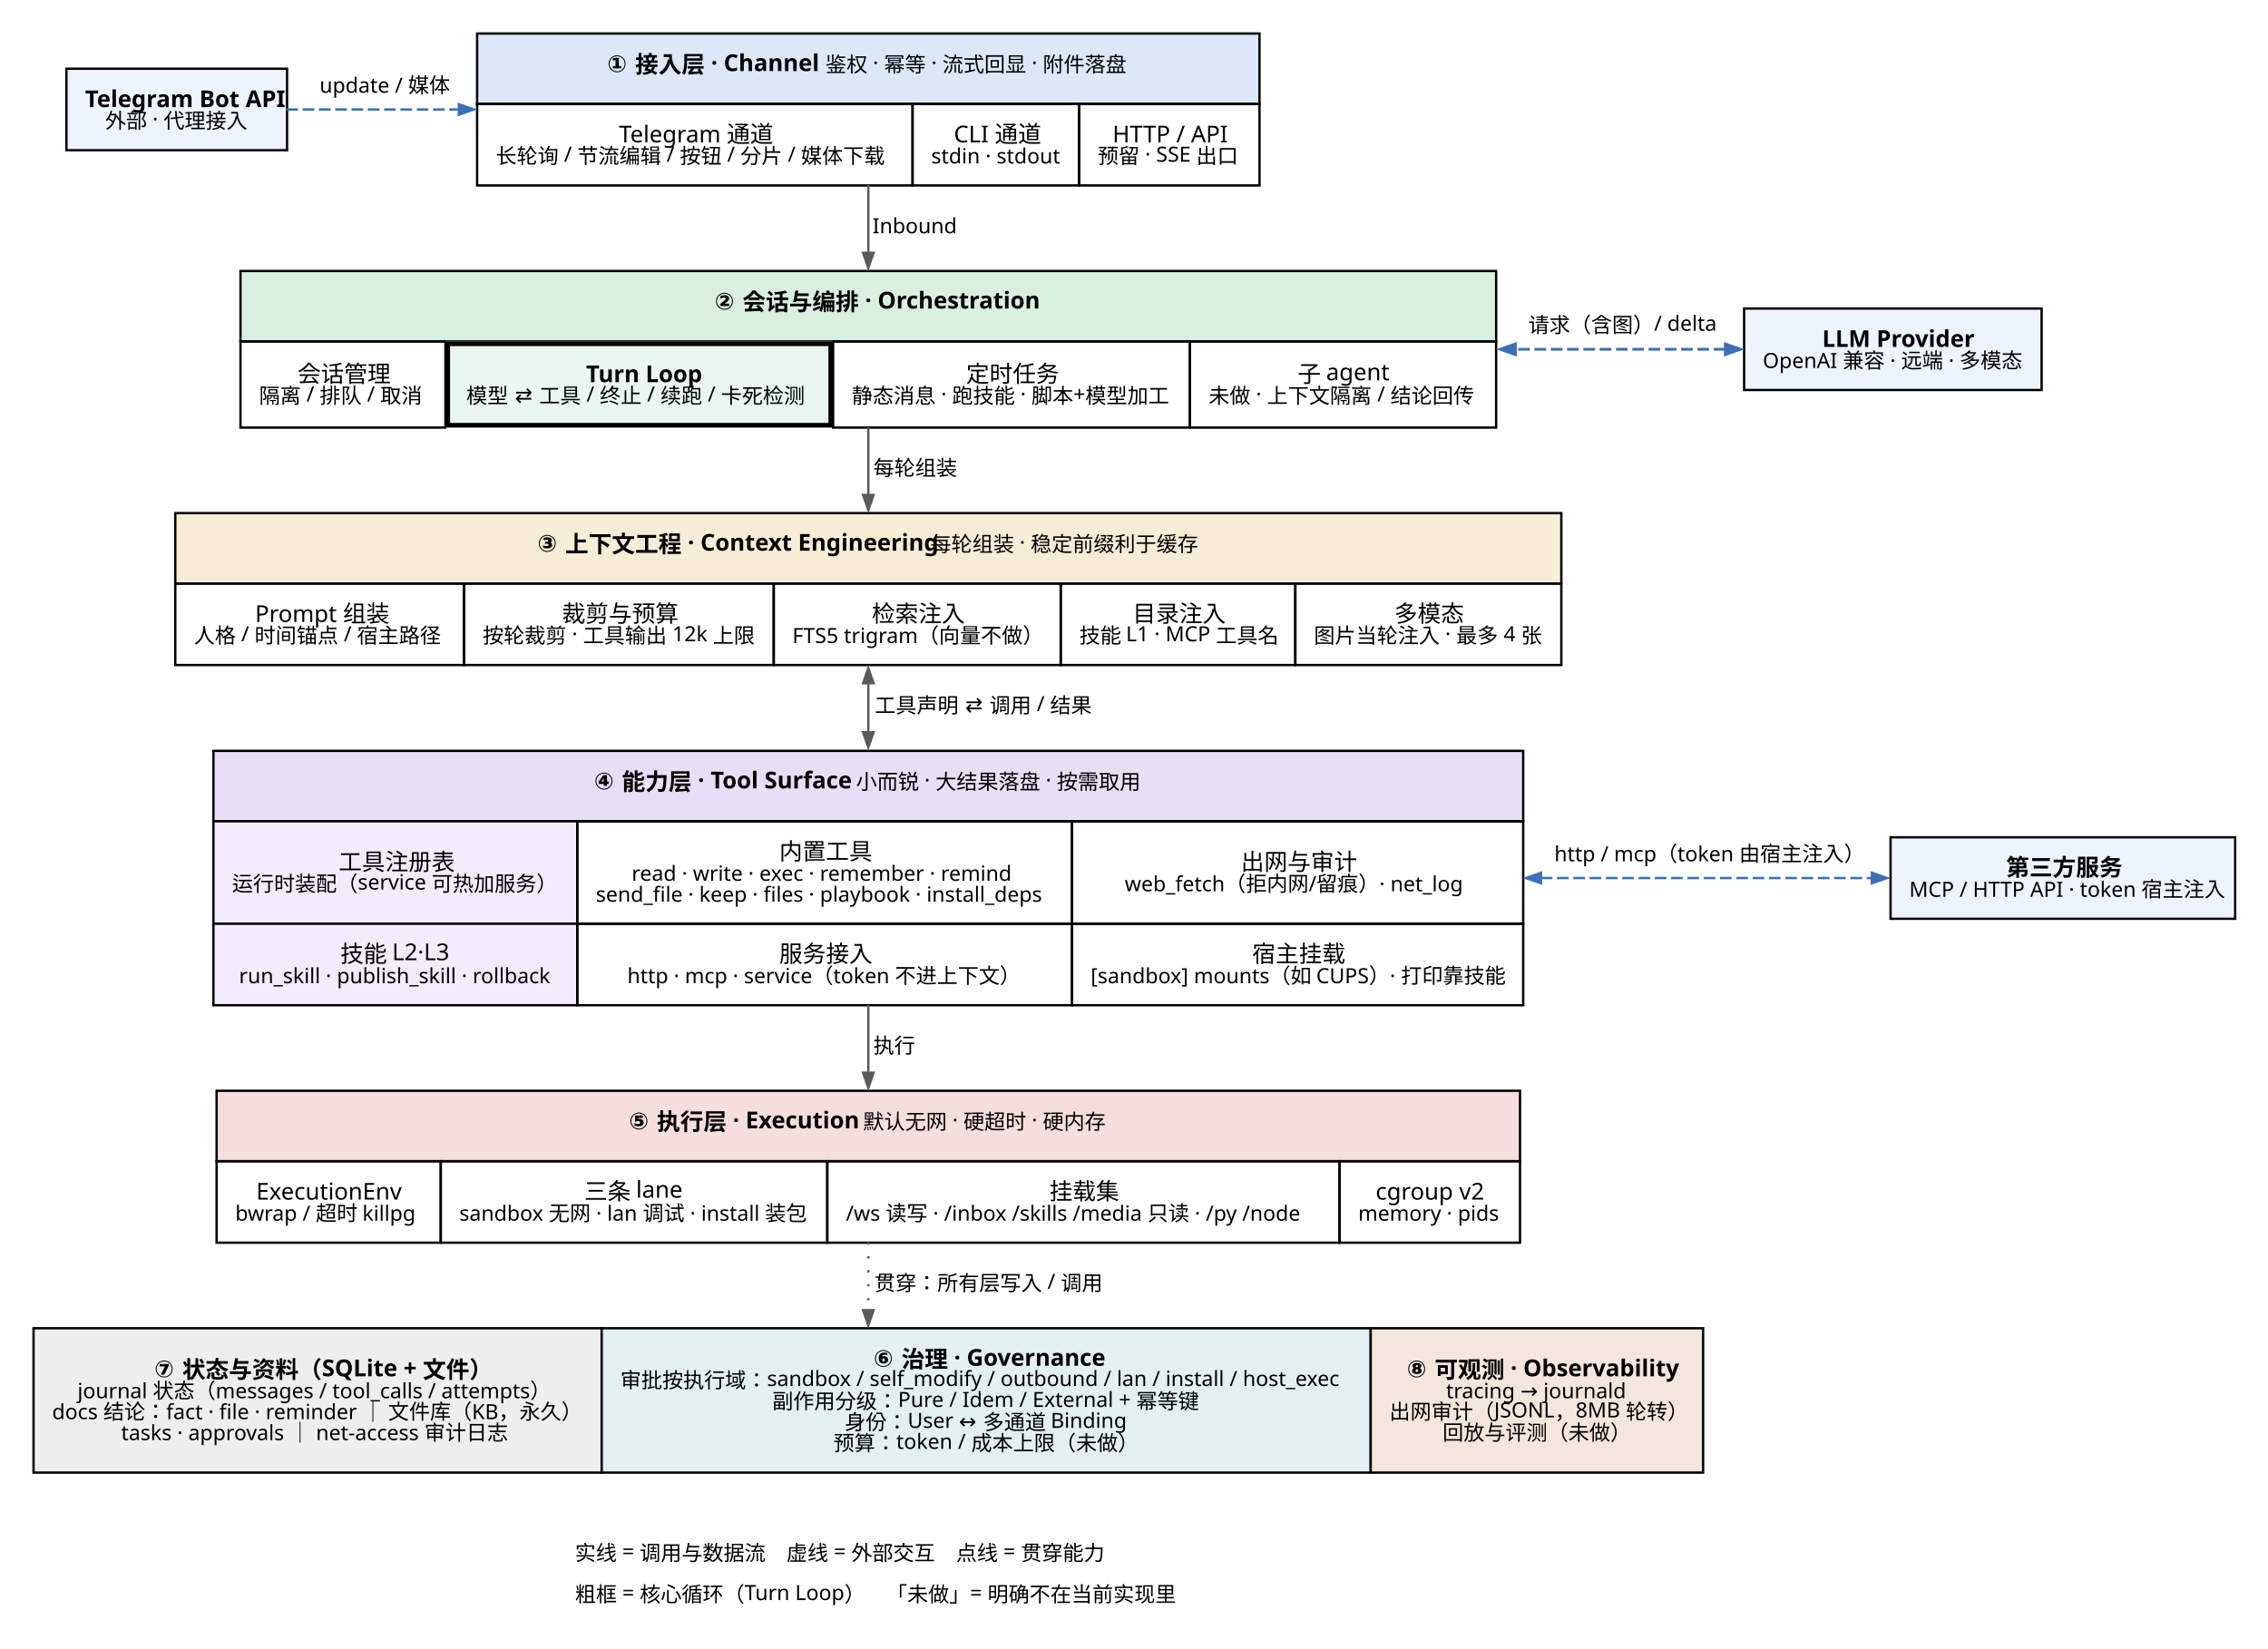
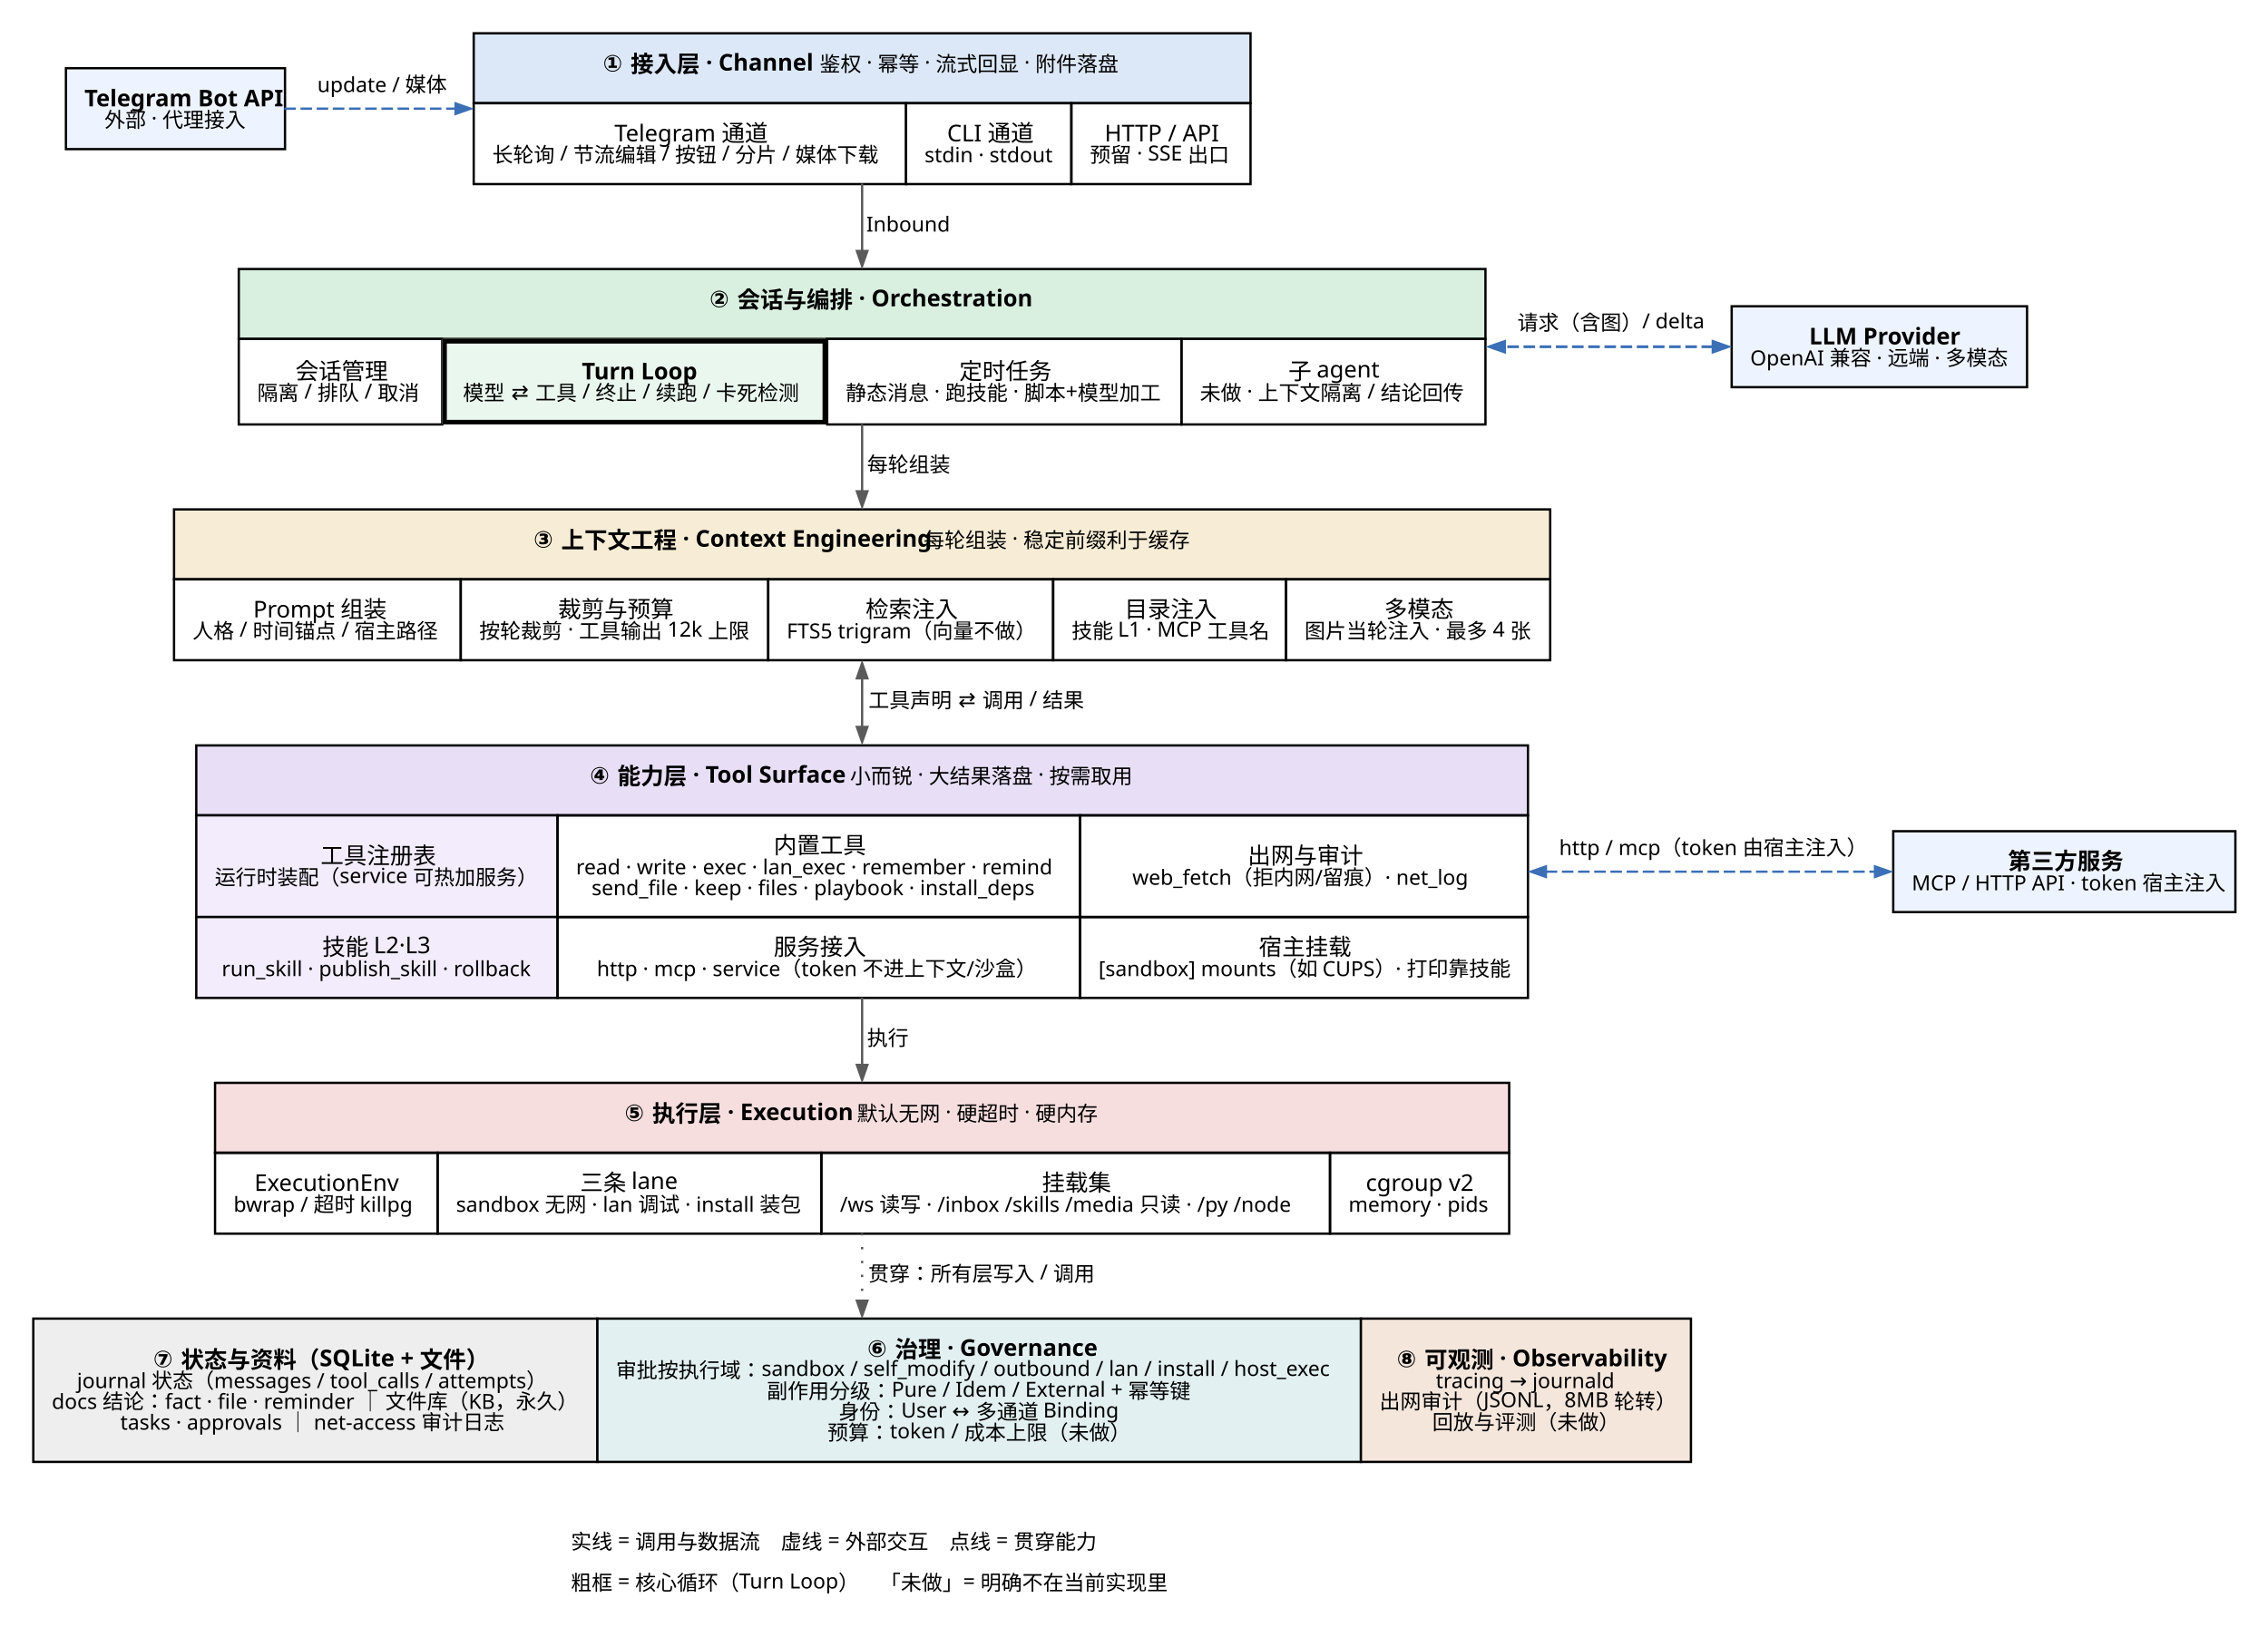
- <svg xmlns="http://www.w3.org/2000/svg" width="974pt" height="708pt" viewBox="0.00 0.00 974.00 708.00">
+ <svg xmlns="http://www.w3.org/2000/svg" width="981pt" height="708pt" viewBox="0.00 0.00 981.00 708.00">
  <g id="graph0" class="graph" transform="scale(1 1) rotate(0) translate(14.4 694.02)">
-     <polygon fill="white" stroke="none" points="-14.4,14.4 -14.4,-694.02 959.9,-694.02 959.9,14.4 -14.4,14.4" />
+     <polygon fill="white" stroke="none" points="-14.4,14.4 -14.4,-694.02 966.9,-694.02 966.9,14.4 -14.4,14.4" />
    <g id="node1" class="node">
      <polygon fill="#eef4ff" stroke="none" points="14.12,-629.5 14.12,-664.5 108.88,-664.5 108.88,-629.5 14.12,-629.5" />
      <polygon fill="none" stroke="black" points="14.12,-629.5 14.12,-664.5 108.88,-664.5 108.88,-629.5 14.12,-629.5" />
      <text xml:space="preserve" text-anchor="start" x="22.12" y="-648" font-family="Alibaba PuHuiTi" font-weight="bold" font-size="10.00">Telegram Bot API</text>
      <text xml:space="preserve" text-anchor="start" x="30.75" y="-638.95" font-family="Alibaba PuHuiTi" font-size="9.00">外部 · 代理接入</text>
    </g>
    <g id="node4" class="node">
      <polygon fill="#dce8f7" stroke="none" points="190.5,-649.37 190.5,-679.62 526.5,-679.62 526.5,-649.37 190.5,-649.37" />
      <polygon fill="none" stroke="black" points="190.5,-649.37 190.5,-679.62 526.5,-679.62 526.5,-649.37 190.5,-649.37" />
      <text xml:space="preserve" text-anchor="start" x="246.38" y="-663.12" font-family="Alibaba PuHuiTi" font-weight="bold" font-size="10.00">① 接入层 · Channel</text>
      <text xml:space="preserve" text-anchor="start" x="334.88" y="-663.12" font-family="Alibaba PuHuiTi" font-size="10.00">　</text>
      <text xml:space="preserve" text-anchor="start" x="340.12" y="-663.12" font-family="Alibaba PuHuiTi" font-size="9.00">鉴权 · 幂等 · 流式回显 · 附件落盘</text>
      <polygon fill="none" stroke="black" points="190.5,-614.37 190.5,-649.37 377.5,-649.37 377.5,-614.37 190.5,-614.37" />
      <text xml:space="preserve" text-anchor="start" x="251.38" y="-632.87" font-family="Alibaba PuHuiTi" font-size="10.00">Telegram 通道</text>
      <text xml:space="preserve" text-anchor="start" x="198.5" y="-623.82" font-family="Alibaba PuHuiTi" font-size="9.00">长轮询 / 节流编辑 / 按钮 / 分片 / 媒体下载</text>
      <polygon fill="none" stroke="black" points="377.5,-614.37 377.5,-649.37 449,-649.37 449,-614.37 377.5,-614.37" />
      <text xml:space="preserve" text-anchor="start" x="395.25" y="-632.87" font-family="Alibaba PuHuiTi" font-size="10.00">CLI 通道</text>
      <text xml:space="preserve" text-anchor="start" x="385.5" y="-623.82" font-family="Alibaba PuHuiTi" font-size="9.00">stdin · stdout</text>
      <polygon fill="none" stroke="black" points="449,-614.37 449,-649.37 526.5,-649.37 526.5,-614.37 449,-614.37" />
      <text xml:space="preserve" text-anchor="start" x="463.38" y="-632.87" font-family="Alibaba PuHuiTi" font-size="10.00">HTTP / API</text>
      <text xml:space="preserve" text-anchor="start" x="457" y="-623.82" font-family="Alibaba PuHuiTi" font-size="9.00">预留 · SSE 出口</text>
    </g>
    <g id="edge1" class="edge">
      <path fill="none" stroke="#3b6fb6" stroke-dasharray="5,2" d="M108.56,-647C129.49,-647 155.57,-647 182.92,-647" />
      <polygon fill="#3b6fb6" stroke="#3b6fb6" points="182.65,-649.27 189.15,-647 182.65,-644.72 182.65,-649.27" />
      <text xml:space="preserve" text-anchor="middle" x="149.69" y="-654.2" font-family="Alibaba PuHuiTi" font-size="9.00"> update / 媒体</text>
    </g>
    <g id="node2" class="node">
      <polygon fill="#eef4ff" stroke="none" points="734.62,-526.5 734.62,-561.5 862.38,-561.5 862.38,-526.5 734.62,-526.5" />
      <polygon fill="none" stroke="black" points="734.62,-526.5 734.62,-561.5 862.38,-561.5 862.38,-526.5 734.62,-526.5" />
      <text xml:space="preserve" text-anchor="start" x="768.12" y="-545" font-family="Alibaba PuHuiTi" font-weight="bold" font-size="10.00">LLM Provider</text>
      <text xml:space="preserve" text-anchor="start" x="742.62" y="-535.95" font-family="Alibaba PuHuiTi" font-size="9.00">OpenAI 兼容 · 远端 · 多模态</text>
    </g>
    <g id="node5" class="node">
      <polygon fill="#d9efdf" stroke="none" points="88.88,-547.37 88.88,-577.62 628.12,-577.62 628.12,-547.37 88.88,-547.37" />
      <polygon fill="none" stroke="black" points="88.88,-547.37 88.88,-577.62 628.12,-577.62 628.12,-547.37 88.88,-547.37" />
      <text xml:space="preserve" text-anchor="start" x="292.5" y="-561.12" font-family="Alibaba PuHuiTi" font-weight="bold" font-size="10.00">② 会话与编排 · Orchestration</text>
      <polygon fill="none" stroke="black" points="88.88,-510.37 88.88,-547.37 176.88,-547.37 176.88,-510.37 88.88,-510.37" />
      <text xml:space="preserve" text-anchor="start" x="113.38" y="-529.87" font-family="Alibaba PuHuiTi" font-size="10.00">会话管理</text>
      <text xml:space="preserve" text-anchor="start" x="96.88" y="-520.82" font-family="Alibaba PuHuiTi" font-size="9.00">隔离 / 排队 / 取消</text>
      <polygon fill="#eaf7ee" stroke="none" points="176.88,-510.37 176.88,-547.37 343.38,-547.37 343.38,-510.37 176.88,-510.37" />
      <polygon fill="none" stroke="black" stroke-width="2" points="177.88,-511.37 177.88,-546.37 342.38,-546.37 342.38,-511.37 177.88,-511.37" />
      <text xml:space="preserve" text-anchor="start" x="237.25" y="-529.87" font-family="Alibaba PuHuiTi" font-weight="bold" font-size="10.00">Turn Loop</text>
      <text xml:space="preserve" text-anchor="start" x="185.88" y="-520.82" font-family="Alibaba PuHuiTi" font-size="9.00">模型 ⇄ 工具 / 终止 / 续跑 / 卡死检测</text>
      <polygon fill="none" stroke="black" points="343.38,-510.37 343.38,-547.37 496.62,-547.37 496.62,-510.37 343.38,-510.37" />
      <text xml:space="preserve" text-anchor="start" x="400.5" y="-529.87" font-family="Alibaba PuHuiTi" font-size="10.00">定时任务</text>
      <text xml:space="preserve" text-anchor="start" x="351.38" y="-520.82" font-family="Alibaba PuHuiTi" font-size="9.00">静态消息 · 跑技能 · 脚本+模型加工</text>
      <polygon fill="none" stroke="black" points="496.62,-510.37 496.62,-547.37 628.12,-547.37 628.12,-510.37 496.62,-510.37" />
      <text xml:space="preserve" text-anchor="start" x="542.88" y="-529.87" font-family="Alibaba PuHuiTi" font-size="10.00">子 agent</text>
      <text xml:space="preserve" text-anchor="start" x="504.62" y="-520.82" font-family="Alibaba PuHuiTi" font-size="9.00">未做 · 上下文隔离 / 结论回传</text>
    </g>
    <g id="edge2" class="edge">
      <path fill="none" stroke="#3b6fb6" stroke-width="1.2" stroke-dasharray="5,2" d="M726.58,-544C700.46,-544 669.14,-544 635.95,-544" />
      <polygon fill="#3b6fb6" stroke="#3b6fb6" stroke-width="1.2" points="726.55,-546.27 733.05,-544 726.55,-541.72 726.55,-546.27" />
      <polygon fill="#3b6fb6" stroke="#3b6fb6" stroke-width="1.2" points="636.39,-541.72 629.89,-544 636.39,-546.27 636.39,-541.72" />
      <text xml:space="preserve" text-anchor="middle" x="681.38" y="-551.2" font-family="Alibaba PuHuiTi" font-size="9.00"> 请求（含图）/ delta</text>
    </g>
    <g id="node3" class="node">
-       <polygon fill="#eef4ff" stroke="none" points="797.5,-299.38 797.5,-334.38 945.5,-334.38 945.5,-299.38 797.5,-299.38" />
-       <polygon fill="none" stroke="black" points="797.5,-299.38 797.5,-334.38 945.5,-334.38 945.5,-299.38 797.5,-299.38" />
-       <text xml:space="preserve" text-anchor="start" x="847.12" y="-317.88" font-family="Alibaba PuHuiTi" font-weight="bold" font-size="10.00">第三方服务</text>
-       <text xml:space="preserve" text-anchor="start" x="805.5" y="-308.82" font-family="Alibaba PuHuiTi" font-size="9.00">MCP / HTTP API · token 宿主注入</text>
+       <polygon fill="#eef4ff" stroke="none" points="804.5,-299.38 804.5,-334.38 952.5,-334.38 952.5,-299.38 804.5,-299.38" />
+       <polygon fill="none" stroke="black" points="804.5,-299.38 804.5,-334.38 952.5,-334.38 952.5,-299.38 804.5,-299.38" />
+       <text xml:space="preserve" text-anchor="start" x="854.12" y="-317.88" font-family="Alibaba PuHuiTi" font-weight="bold" font-size="10.00">第三方服务</text>
+       <text xml:space="preserve" text-anchor="start" x="812.5" y="-308.82" font-family="Alibaba PuHuiTi" font-size="9.00">MCP / HTTP API · token 宿主注入</text>
    </g>
    <g id="edge4" class="edge">
      <path fill="none" stroke="#5a5a5a" d="M358.5,-614.6C358.5,-605.37 358.5,-595.14 358.5,-585.43" />
      <polygon fill="#5a5a5a" stroke="#5a5a5a" points="360.78,-585.44 358.5,-578.94 356.23,-585.44 360.78,-585.44" />
      <text xml:space="preserve" text-anchor="middle" x="377.25" y="-593.82" font-family="Alibaba PuHuiTi" font-size="9.00"> Inbound</text>
    </g>
    <g id="node6" class="node">
      <polygon fill="#f7edd6" stroke="none" points="60.88,-443.37 60.88,-473.62 656.12,-473.62 656.12,-443.37 60.88,-443.37" />
      <polygon fill="none" stroke="black" points="60.88,-443.37 60.88,-473.62 656.12,-473.62 656.12,-443.37 60.88,-443.37" />
      <text xml:space="preserve" text-anchor="start" x="216.38" y="-457.12" font-family="Alibaba PuHuiTi" font-weight="bold" font-size="10.00">③ 上下文工程 · Context Engineering</text>
      <text xml:space="preserve" text-anchor="start" x="379.88" y="-457.12" font-family="Alibaba PuHuiTi" font-size="10.00">　</text>
      <text xml:space="preserve" text-anchor="start" x="385.12" y="-457.12" font-family="Alibaba PuHuiTi" font-size="9.00">每轮组装 · 稳定前缀利于缓存</text>
      <polygon fill="none" stroke="black" points="60.88,-408.37 60.88,-443.37 184.88,-443.37 184.88,-408.37 60.88,-408.37" />
      <text xml:space="preserve" text-anchor="start" x="95.12" y="-426.87" font-family="Alibaba PuHuiTi" font-size="10.00">Prompt 组装</text>
      <text xml:space="preserve" text-anchor="start" x="68.88" y="-417.82" font-family="Alibaba PuHuiTi" font-size="9.00">人格 / 时间锚点 / 宿主路径</text>
      <polygon fill="none" stroke="black" points="184.88,-408.37 184.88,-443.37 317.88,-443.37 317.88,-408.37 184.88,-408.37" />
      <text xml:space="preserve" text-anchor="start" x="227" y="-426.87" font-family="Alibaba PuHuiTi" font-size="10.00">裁剪与预算</text>
      <text xml:space="preserve" text-anchor="start" x="192.88" y="-417.82" font-family="Alibaba PuHuiTi" font-size="9.00">按轮裁剪 · 工具输出 12k 上限</text>
      <polygon fill="none" stroke="black" points="317.88,-408.37 317.88,-443.37 441.12,-443.37 441.12,-408.37 317.88,-408.37" />
      <text xml:space="preserve" text-anchor="start" x="360" y="-426.87" font-family="Alibaba PuHuiTi" font-size="10.00">检索注入</text>
      <text xml:space="preserve" text-anchor="start" x="325.88" y="-417.82" font-family="Alibaba PuHuiTi" font-size="9.00">FTS5 trigram（向量不做）</text>
      <polygon fill="none" stroke="black" points="441.12,-408.37 441.12,-443.37 541.88,-443.37 541.88,-408.37 441.12,-408.37" />
      <text xml:space="preserve" text-anchor="start" x="472" y="-426.87" font-family="Alibaba PuHuiTi" font-size="10.00">目录注入</text>
      <text xml:space="preserve" text-anchor="start" x="449.12" y="-417.82" font-family="Alibaba PuHuiTi" font-size="9.00">技能 L1 · MCP 工具名</text>
      <polygon fill="none" stroke="black" points="541.88,-408.37 541.88,-443.37 656.12,-443.37 656.12,-408.37 541.88,-408.37" />
      <text xml:space="preserve" text-anchor="start" x="584.38" y="-426.87" font-family="Alibaba PuHuiTi" font-size="10.00">多模态</text>
      <text xml:space="preserve" text-anchor="start" x="549.88" y="-417.82" font-family="Alibaba PuHuiTi" font-size="9.00">图片当轮注入 · 最多 4 张</text>
    </g>
    <g id="edge5" class="edge">
      <path fill="none" stroke="#5a5a5a" d="M358.5,-510.49C358.5,-501.21 358.5,-490.99 358.5,-481.35" />
      <polygon fill="#5a5a5a" stroke="#5a5a5a" points="360.78,-481.43 358.5,-474.93 356.23,-481.43 360.78,-481.43" />
      <text xml:space="preserve" text-anchor="middle" x="377.62" y="-489.82" font-family="Alibaba PuHuiTi" font-size="9.00"> 每轮组装</text>
    </g>
    <g id="node7" class="node">
-       <polygon fill="#e8dff7" stroke="none" points="77.25,-341.25 77.25,-371.5 639.75,-371.5 639.75,-341.25 77.25,-341.25" />
-       <polygon fill="none" stroke="black" points="77.25,-341.25 77.25,-371.5 639.75,-371.5 639.75,-341.25 77.25,-341.25" />
+       <polygon fill="#e8dff7" stroke="none" points="70.5,-341.25 70.5,-371.5 646.5,-371.5 646.5,-341.25 70.5,-341.25" />
+       <polygon fill="none" stroke="black" points="70.5,-341.25 70.5,-371.5 646.5,-371.5 646.5,-341.25 70.5,-341.25" />
      <text xml:space="preserve" text-anchor="start" x="240.75" y="-355" font-family="Alibaba PuHuiTi" font-weight="bold" font-size="10.00">④ 能力层 · Tool Surface</text>
      <text xml:space="preserve" text-anchor="start" x="348" y="-355" font-family="Alibaba PuHuiTi" font-size="10.00">　</text>
      <text xml:space="preserve" text-anchor="start" x="353.25" y="-355" font-family="Alibaba PuHuiTi" font-size="9.00">小而锐 · 大结果落盘 · 按需取用</text>
-       <polygon fill="#f2ecfc" stroke="none" points="77.25,-297.25 77.25,-341.25 233.5,-341.25 233.5,-297.25 77.25,-297.25" />
-       <polygon fill="none" stroke="black" points="77.25,-297.25 77.25,-341.25 233.5,-341.25 233.5,-297.25 77.25,-297.25" />
-       <text xml:space="preserve" text-anchor="start" x="131" y="-320.25" font-family="Alibaba PuHuiTi" font-size="10.00">工具注册表</text>
-       <text xml:space="preserve" text-anchor="start" x="85.25" y="-311.2" font-family="Alibaba PuHuiTi" font-size="9.00">运行时装配（service 可热加服务）</text>
-       <polygon fill="none" stroke="black" points="233.5,-297.25 233.5,-341.25 446,-341.25 446,-297.25 233.5,-297.25" />
+       <polygon fill="#f2ecfc" stroke="none" points="70.5,-297.25 70.5,-341.25 226.75,-341.25 226.75,-297.25 70.5,-297.25" />
+       <polygon fill="none" stroke="black" points="70.5,-297.25 70.5,-341.25 226.75,-341.25 226.75,-297.25 70.5,-297.25" />
+       <text xml:space="preserve" text-anchor="start" x="124.25" y="-320.25" font-family="Alibaba PuHuiTi" font-size="10.00">工具注册表</text>
+       <text xml:space="preserve" text-anchor="start" x="78.5" y="-311.2" font-family="Alibaba PuHuiTi" font-size="9.00">运行时装配（service 可热加服务）</text>
+       <polygon fill="none" stroke="black" points="226.75,-297.25 226.75,-341.25 452.75,-341.25 452.75,-297.25 226.75,-297.25" />
      <text xml:space="preserve" text-anchor="start" x="320.25" y="-324.75" font-family="Alibaba PuHuiTi" font-size="10.00">内置工具</text>
-       <text xml:space="preserve" text-anchor="start" x="256.88" y="-315.7" font-family="Alibaba PuHuiTi" font-size="9.00">read · write · exec · remember · remind</text>
+       <text xml:space="preserve" text-anchor="start" x="234.75" y="-315.7" font-family="Alibaba PuHuiTi" font-size="9.00">read · write · exec · lan_exec · remember · remind</text>
      <text xml:space="preserve" text-anchor="start" x="241.5" y="-306.7" font-family="Alibaba PuHuiTi" font-size="9.00">send_file · keep · files · playbook · install_deps</text>
-       <polygon fill="none" stroke="black" points="446,-297.25 446,-341.25 639.75,-341.25 639.75,-297.25 446,-297.25" />
-       <text xml:space="preserve" text-anchor="start" x="518.5" y="-320.25" font-family="Alibaba PuHuiTi" font-size="10.00">出网与审计</text>
-       <text xml:space="preserve" text-anchor="start" x="468.62" y="-311.2" font-family="Alibaba PuHuiTi" font-size="9.00">web_fetch（拒内网/留痕）· net_log</text>
-       <polygon fill="#f2ecfc" stroke="none" points="77.25,-262.25 77.25,-297.25 233.5,-297.25 233.5,-262.25 77.25,-262.25" />
-       <polygon fill="none" stroke="black" points="77.25,-262.25 77.25,-297.25 233.5,-297.25 233.5,-262.25 77.25,-262.25" />
-       <text xml:space="preserve" text-anchor="start" x="131.75" y="-280.75" font-family="Alibaba PuHuiTi" font-size="10.00">技能 L2·L3</text>
-       <text xml:space="preserve" text-anchor="start" x="88.25" y="-271.7" font-family="Alibaba PuHuiTi" font-size="9.00">run_skill · publish_skill · rollback</text>
-       <polygon fill="none" stroke="black" points="233.5,-262.25 233.5,-297.25 446,-297.25 446,-262.25 233.5,-262.25" />
+       <polygon fill="none" stroke="black" points="452.75,-297.25 452.75,-341.25 646.5,-341.25 646.5,-297.25 452.75,-297.25" />
+       <text xml:space="preserve" text-anchor="start" x="525.25" y="-320.25" font-family="Alibaba PuHuiTi" font-size="10.00">出网与审计</text>
+       <text xml:space="preserve" text-anchor="start" x="475.38" y="-311.2" font-family="Alibaba PuHuiTi" font-size="9.00">web_fetch（拒内网/留痕）· net_log</text>
+       <polygon fill="#f2ecfc" stroke="none" points="70.5,-262.25 70.5,-297.25 226.75,-297.25 226.75,-262.25 70.5,-262.25" />
+       <polygon fill="none" stroke="black" points="70.5,-262.25 70.5,-297.25 226.75,-297.25 226.75,-262.25 70.5,-262.25" />
+       <text xml:space="preserve" text-anchor="start" x="125" y="-280.75" font-family="Alibaba PuHuiTi" font-size="10.00">技能 L2·L3</text>
+       <text xml:space="preserve" text-anchor="start" x="81.5" y="-271.7" font-family="Alibaba PuHuiTi" font-size="9.00">run_skill · publish_skill · rollback</text>
+       <polygon fill="none" stroke="black" points="226.75,-262.25 226.75,-297.25 452.75,-297.25 452.75,-262.25 226.75,-262.25" />
      <text xml:space="preserve" text-anchor="start" x="320.25" y="-280.75" font-family="Alibaba PuHuiTi" font-size="10.00">服务接入</text>
-       <text xml:space="preserve" text-anchor="start" x="255" y="-271.7" font-family="Alibaba PuHuiTi" font-size="9.00">http · mcp · service（token 不进上下文）</text>
-       <polygon fill="none" stroke="black" points="446,-262.25 446,-297.25 639.75,-297.25 639.75,-262.25 446,-262.25" />
-       <text xml:space="preserve" text-anchor="start" x="523.38" y="-280.75" font-family="Alibaba PuHuiTi" font-size="10.00">宿主挂载</text>
-       <text xml:space="preserve" text-anchor="start" x="454" y="-271.7" font-family="Alibaba PuHuiTi" font-size="9.00">[sandbox] mounts（如 CUPS）· 打印靠技能</text>
+       <text xml:space="preserve" text-anchor="start" x="243.75" y="-271.7" font-family="Alibaba PuHuiTi" font-size="9.00">http · mcp · service（token 不进上下文/沙盒）</text>
+       <polygon fill="none" stroke="black" points="452.75,-262.25 452.75,-297.25 646.5,-297.25 646.5,-262.25 452.75,-262.25" />
+       <text xml:space="preserve" text-anchor="start" x="530.12" y="-280.75" font-family="Alibaba PuHuiTi" font-size="10.00">宿主挂载</text>
+       <text xml:space="preserve" text-anchor="start" x="460.75" y="-271.7" font-family="Alibaba PuHuiTi" font-size="9.00">[sandbox] mounts（如 CUPS）· 打印靠技能</text>
    </g>
    <g id="edge6" class="edge">
      <path fill="none" stroke="#5a5a5a" d="M358.5,-400.61C358.5,-393.8 358.5,-386.56 358.5,-379.32" />
      <polygon fill="#5a5a5a" stroke="#5a5a5a" points="356.23,-400.54 358.5,-407.04 360.78,-400.54 356.23,-400.54" />
      <polygon fill="#5a5a5a" stroke="#5a5a5a" points="360.78,-379.5 358.5,-373 356.23,-379.5 360.78,-379.5" />
      <text xml:space="preserve" text-anchor="middle" x="406.88" y="-387.82" font-family="Alibaba PuHuiTi" font-size="9.00"> 工具声明 ⇄ 调用 / 结果</text>
    </g>
    <g id="edge3" class="edge">
-       <path fill="none" stroke="#3b6fb6" stroke-dasharray="5,2" d="M647.27,-316.88C699.51,-316.88 749.94,-316.88 789.7,-316.88" />
-       <polygon fill="#3b6fb6" stroke="#3b6fb6" points="647.4,-314.6 640.9,-316.88 647.4,-319.15 647.4,-314.6" />
-       <polygon fill="#3b6fb6" stroke="#3b6fb6" points="789.49,-319.15 795.99,-316.88 789.49,-314.6 789.49,-319.15" />
-       <text xml:space="preserve" text-anchor="middle" x="718.62" y="-324.07" font-family="Alibaba PuHuiTi" font-size="9.00"> http / mcp（token 由宿主注入）</text>
+       <path fill="none" stroke="#3b6fb6" stroke-dasharray="5,2" d="M654.16,-316.88C706.61,-316.88 757.08,-316.88 796.82,-316.88" />
+       <polygon fill="#3b6fb6" stroke="#3b6fb6" points="654.27,-314.6 647.77,-316.88 654.27,-319.15 654.27,-314.6" />
+       <polygon fill="#3b6fb6" stroke="#3b6fb6" points="796.61,-319.15 803.11,-316.88 796.61,-314.6 796.61,-319.15" />
+       <text xml:space="preserve" text-anchor="middle" x="725.5" y="-324.07" font-family="Alibaba PuHuiTi" font-size="9.00"> http / mcp（token 由宿主注入）</text>
    </g>
    <g id="node8" class="node">
      <polygon fill="#f7dede" stroke="none" points="78.62,-195.25 78.62,-225.5 638.38,-225.5 638.38,-195.25 78.62,-195.25" />
      <polygon fill="none" stroke="black" points="78.62,-195.25 78.62,-225.5 638.38,-225.5 638.38,-195.25 78.62,-195.25" />
      <text xml:space="preserve" text-anchor="start" x="255.75" y="-209" font-family="Alibaba PuHuiTi" font-weight="bold" font-size="10.00">⑤ 执行层 · Execution</text>
      <text xml:space="preserve" text-anchor="start" x="351" y="-209" font-family="Alibaba PuHuiTi" font-size="10.00">　</text>
      <text xml:space="preserve" text-anchor="start" x="356.25" y="-209" font-family="Alibaba PuHuiTi" font-size="9.00">默认无网 · 硬超时 · 硬内存</text>
      <polygon fill="none" stroke="black" points="78.62,-160.25 78.62,-195.25 174.88,-195.25 174.88,-160.25 78.62,-160.25" />
      <text xml:space="preserve" text-anchor="start" x="95.62" y="-178.75" font-family="Alibaba PuHuiTi" font-size="10.00">ExecutionEnv</text>
      <text xml:space="preserve" text-anchor="start" x="86.62" y="-169.7" font-family="Alibaba PuHuiTi" font-size="9.00">bwrap / 超时 killpg</text>
      <polygon fill="none" stroke="black" points="174.88,-160.25 174.88,-195.25 340.88,-195.25 340.88,-160.25 174.88,-160.25" />
      <text xml:space="preserve" text-anchor="start" x="236.5" y="-178.75" font-family="Alibaba PuHuiTi" font-size="10.00">三条 lane</text>
      <text xml:space="preserve" text-anchor="start" x="182.88" y="-169.7" font-family="Alibaba PuHuiTi" font-size="9.00">sandbox 无网 · lan 调试 · install 装包</text>
      <polygon fill="none" stroke="black" points="340.88,-160.25 340.88,-195.25 560.88,-195.25 560.88,-160.25 340.88,-160.25" />
      <text xml:space="preserve" text-anchor="start" x="436.25" y="-178.75" font-family="Alibaba PuHuiTi" font-size="10.00">挂载集</text>
      <text xml:space="preserve" text-anchor="start" x="348.88" y="-169.7" font-family="Alibaba PuHuiTi" font-size="9.00">/ws 读写 · /inbox /skills /media 只读 · /py /node</text>
      <polygon fill="none" stroke="black" points="560.88,-160.25 560.88,-195.25 638.38,-195.25 638.38,-160.25 560.88,-160.25" />
      <text xml:space="preserve" text-anchor="start" x="576.38" y="-178.75" font-family="Alibaba PuHuiTi" font-size="10.00">cgroup v2</text>
      <text xml:space="preserve" text-anchor="start" x="568.88" y="-169.7" font-family="Alibaba PuHuiTi" font-size="9.00">memory · pids</text>
    </g>
    <g id="edge7" class="edge">
      <path fill="none" stroke="#5a5a5a" d="M358.5,-262.36C358.5,-252.56 358.5,-242.49 358.5,-233.2" />
      <polygon fill="#5a5a5a" stroke="#5a5a5a" points="360.78,-233.27 358.5,-226.77 356.23,-233.27 360.78,-233.27" />
      <text xml:space="preserve" text-anchor="middle" x="368.62" y="-241.7" font-family="Alibaba PuHuiTi" font-size="9.00"> 执行</text>
    </g>
    <g id="node9" class="node">
      <polygon fill="#eeeeee" stroke="none" points="0,-61.5 0,-123.5 244,-123.5 244,-61.5 0,-61.5" />
      <polygon fill="none" stroke="black" points="0,-61.5 0,-123.5 244,-123.5 244,-61.5 0,-61.5" />
      <text xml:space="preserve" text-anchor="start" x="51.88" y="-102.5" font-family="Alibaba PuHuiTi" font-weight="bold" font-size="10.00">⑦ 状态与资料（SQLite + 文件）</text>
      <text xml:space="preserve" text-anchor="start" x="18.88" y="-93.45" font-family="Alibaba PuHuiTi" font-size="9.00">journal 状态（messages / tool_calls / attempts）</text>
      <text xml:space="preserve" text-anchor="start" x="8" y="-84.45" font-family="Alibaba PuHuiTi" font-size="9.00">docs 结论：fact · file · reminder ｜ 文件库（KB，永久）</text>
      <text xml:space="preserve" text-anchor="start" x="37.62" y="-75.45" font-family="Alibaba PuHuiTi" font-size="9.00">tasks · approvals ｜ net-access 审计日志</text>
      <polygon fill="#e2f0f2" stroke="none" points="244,-61.5 244,-123.5 574.25,-123.5 574.25,-61.5 244,-61.5" />
      <polygon fill="none" stroke="black" points="244,-61.5 244,-123.5 574.25,-123.5 574.25,-61.5 244,-61.5" />
      <text xml:space="preserve" text-anchor="start" x="360.75" y="-107" font-family="Alibaba PuHuiTi" font-weight="bold" font-size="10.00">⑥ 治理 · Governance</text>
      <text xml:space="preserve" text-anchor="start" x="252" y="-97.95" font-family="Alibaba PuHuiTi" font-size="9.00">审批按执行域：sandbox / self_modify / outbound / lan / install / host_exec</text>
      <text xml:space="preserve" text-anchor="start" x="317.25" y="-88.95" font-family="Alibaba PuHuiTi" font-size="9.00">副作用分级：Pure / Idem / External + 幂等键</text>
      <text xml:space="preserve" text-anchor="start" x="348.38" y="-79.95" font-family="Alibaba PuHuiTi" font-size="9.00">身份：User ↔ 多通道 Binding</text>
      <text xml:space="preserve" text-anchor="start" x="343.5" y="-70.95" font-family="Alibaba PuHuiTi" font-size="9.00">预算：token / 成本上限（未做）</text>
      <polygon fill="#f5e6dc" stroke="none" points="574.25,-61.5 574.25,-123.5 717,-123.5 717,-61.5 574.25,-61.5" />
      <polygon fill="none" stroke="black" points="574.25,-61.5 574.25,-123.5 717,-123.5 717,-61.5 574.25,-61.5" />
      <text xml:space="preserve" text-anchor="start" x="589.75" y="-102.5" font-family="Alibaba PuHuiTi" font-weight="bold" font-size="10.00">⑧ 可观测 · Observability</text>
      <text xml:space="preserve" text-anchor="start" x="606.62" y="-93.45" font-family="Alibaba PuHuiTi" font-size="9.00">tracing → journald</text>
      <text xml:space="preserve" text-anchor="start" x="582.25" y="-84.45" font-family="Alibaba PuHuiTi" font-size="9.00">出网审计（JSONL，8MB 轮转）</text>
      <text xml:space="preserve" text-anchor="start" x="605.12" y="-75.45" font-family="Alibaba PuHuiTi" font-size="9.00">回放与评测（未做）</text>
    </g>
    <g id="edge8" class="edge">
      <path fill="none" stroke="#5a5a5a" stroke-dasharray="1,5" d="M358.5,-160.48C358.5,-151.16 358.5,-140.87 358.5,-131.2" />
      <polygon fill="#5a5a5a" stroke="#5a5a5a" points="360.78,-131.27 358.5,-124.77 356.23,-131.27 360.78,-131.27" />
      <text xml:space="preserve" text-anchor="middle" x="409.12" y="-139.7" font-family="Alibaba PuHuiTi" font-size="9.00"> 贯穿：所有层写入 / 调用</text>
    </g>
    <g id="node10" class="node">
      <text xml:space="preserve" text-anchor="start" x="232.5" y="-23.75" font-family="Alibaba PuHuiTi" font-size="9.00">实线 = 调用与数据流　虚线 = 外部交互　点线 = 贯穿能力</text>
      <text xml:space="preserve" text-anchor="start" x="232.5" y="-6" font-family="Alibaba PuHuiTi" font-size="9.00">粗框 = 核心循环（Turn Loop）　「未做」= 明确不在当前实现里</text>
    </g>
  </g>
</svg>
